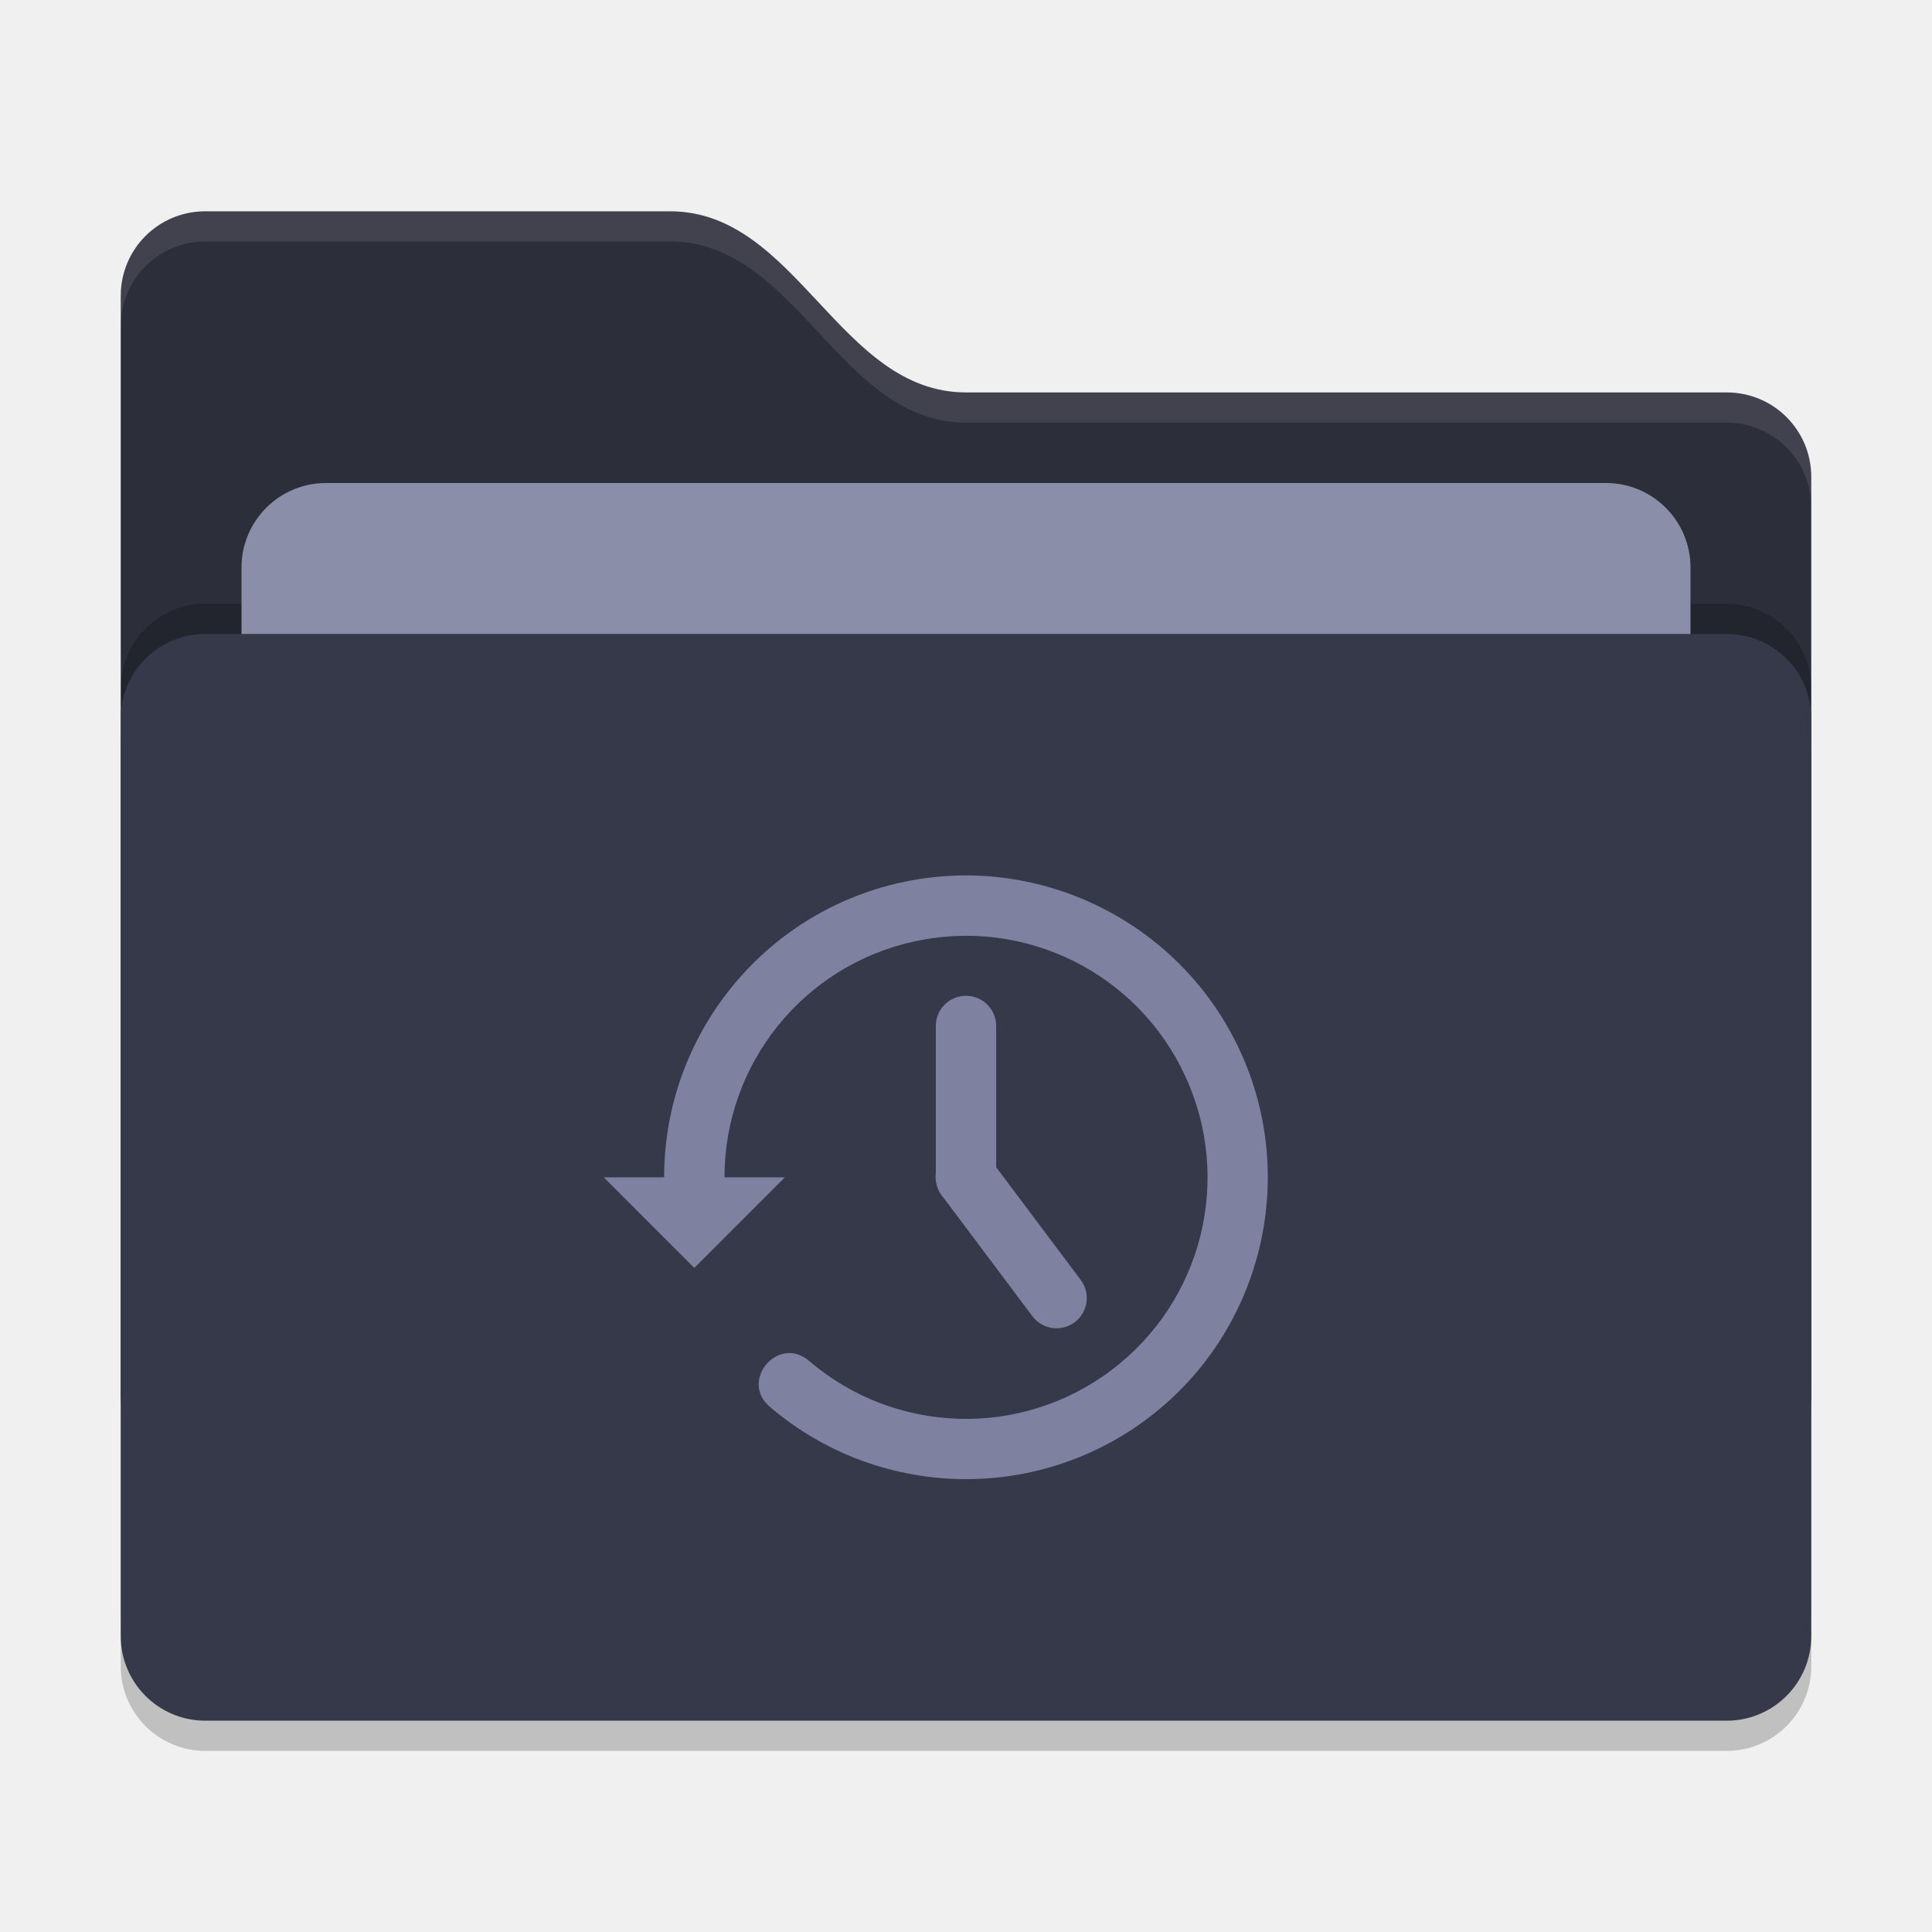
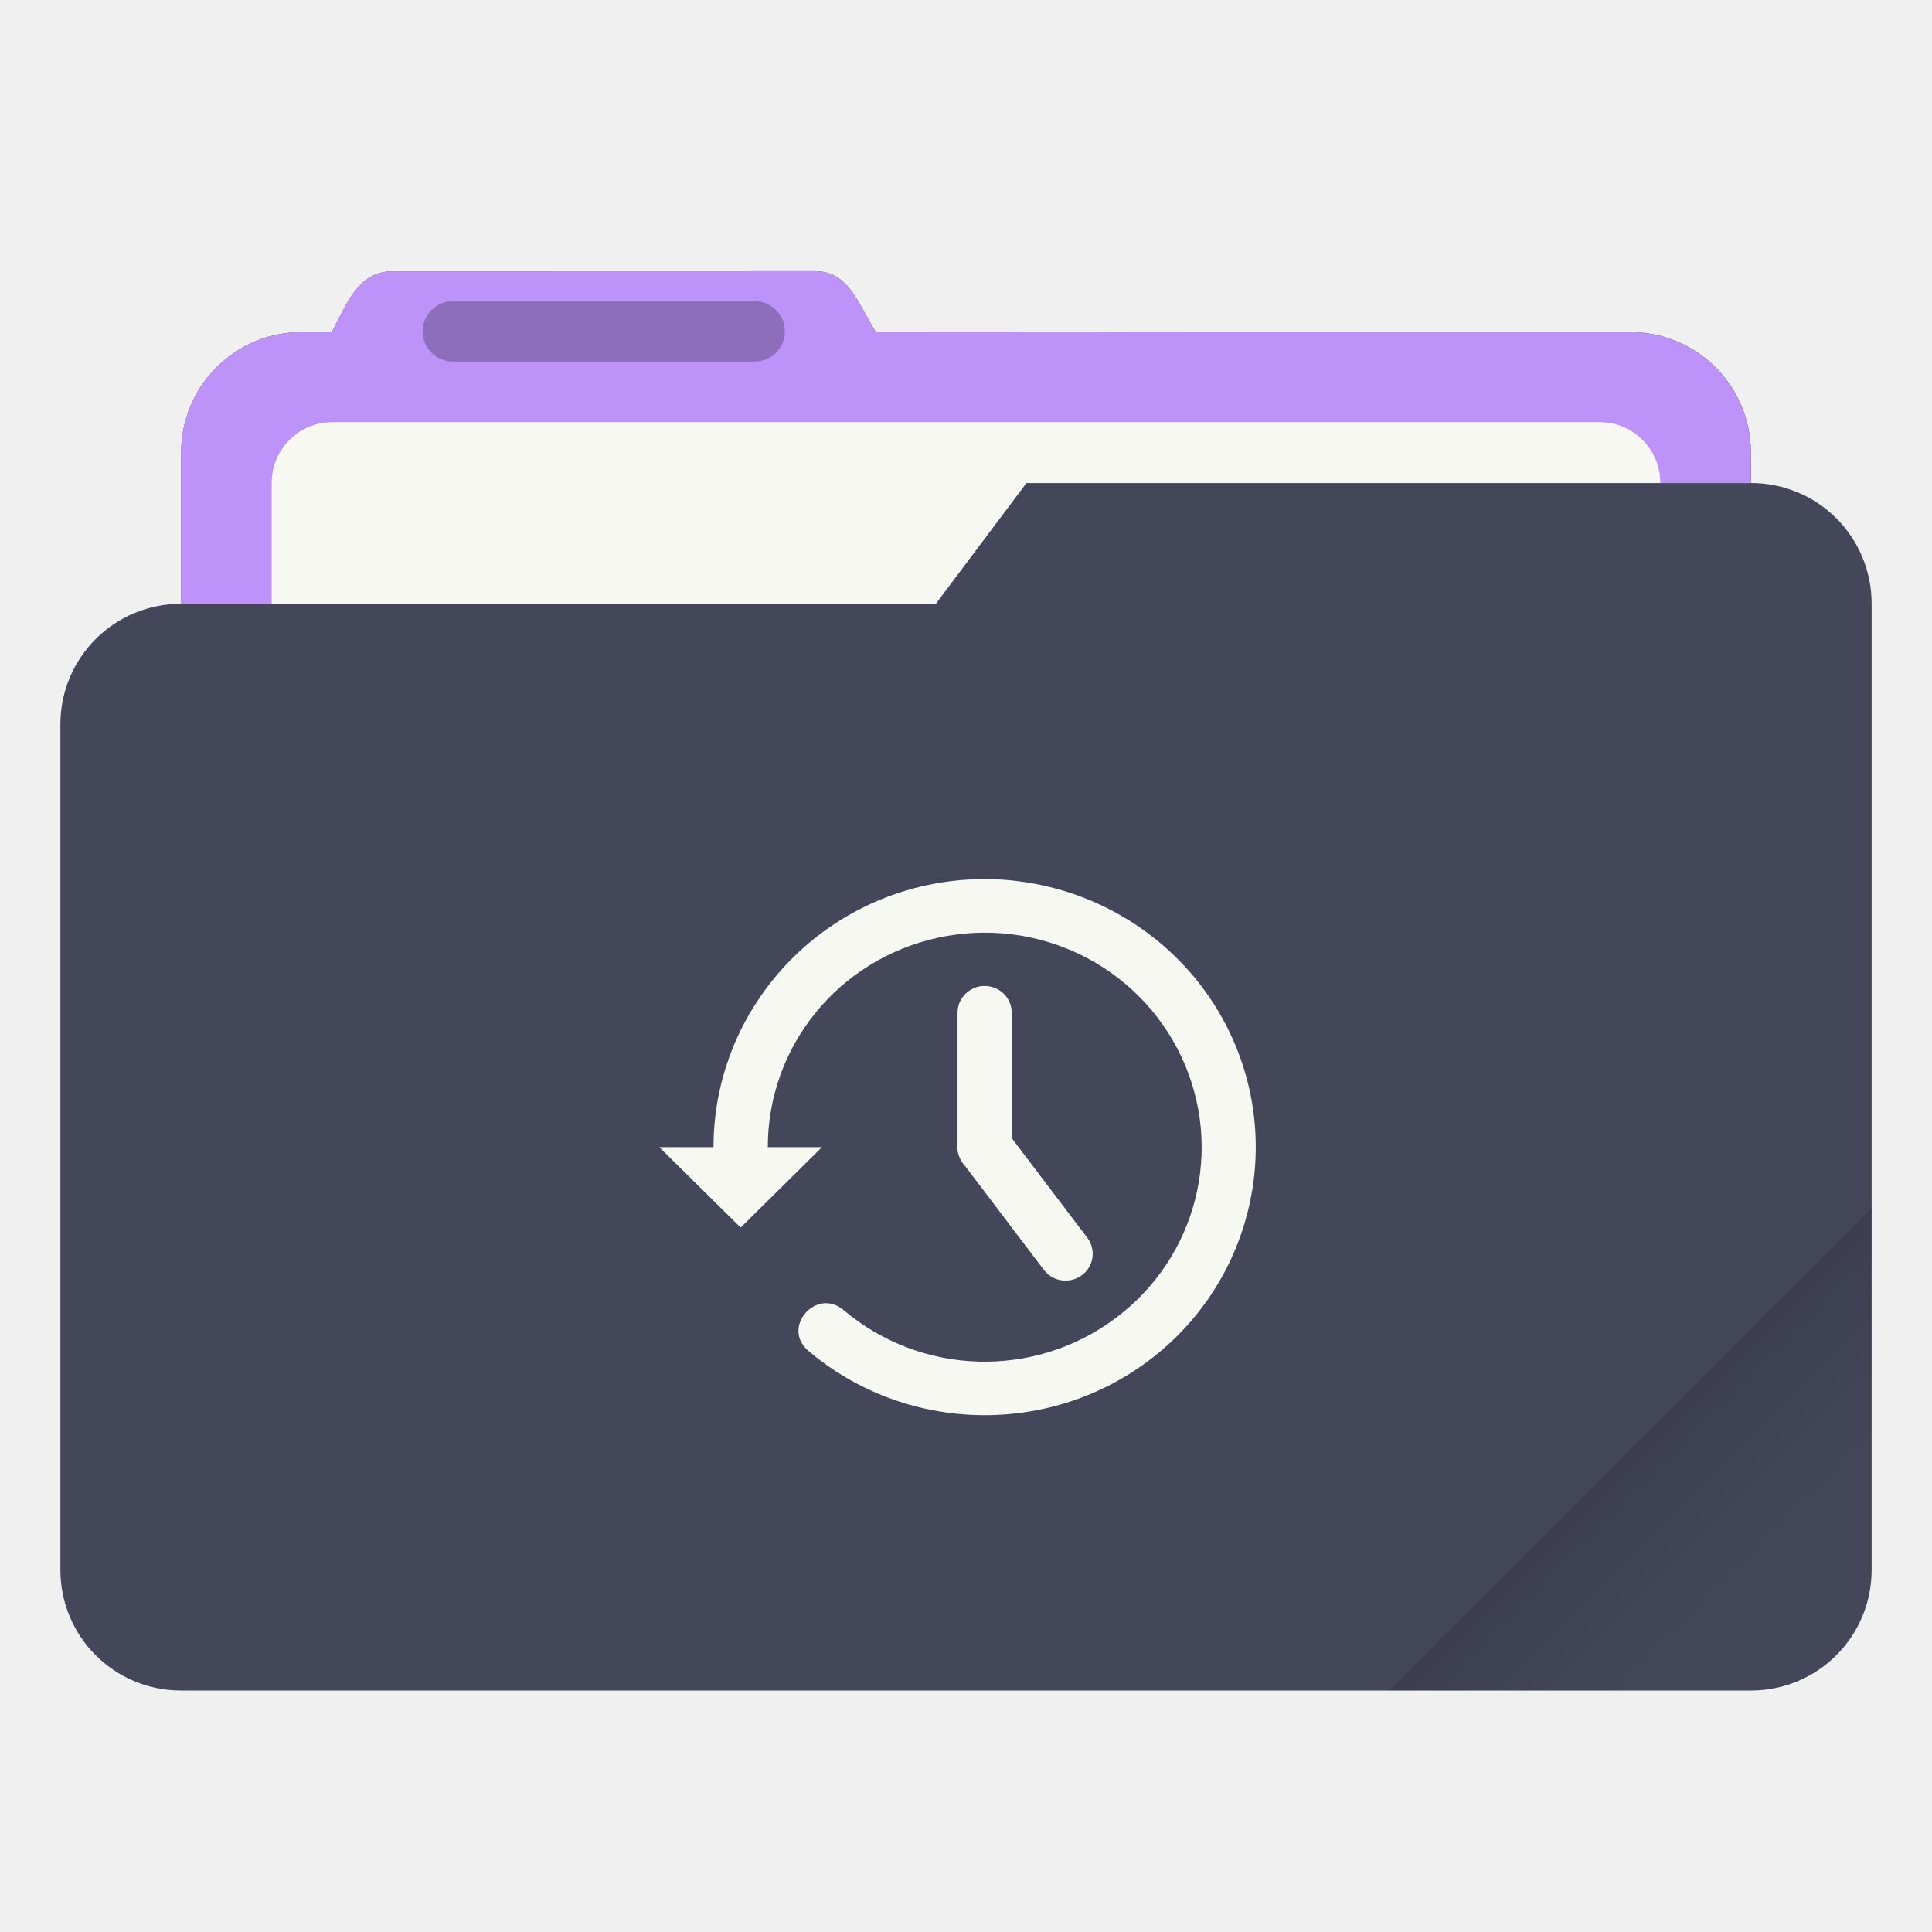
- <svg xmlns="http://www.w3.org/2000/svg" width="64" height="64" version="1">
-   <rect style="opacity:0.2" width="56" height="36" x="4" y="22" rx="2.8" ry="2.8" />
-   <path style="fill:#2c2e3a" d="M 4,46.2 C 4,47.751 5.249,49 6.8,49 H 57.2 C 58.751,49 60,47.751 60,46.2 V 15.8 C 60,14.249 58.751,13 57.2,13 H 32 C 27.8,13 26.4,7 22.2,7 H 6.8 C 5.249,7 4,8.249 4,9.8" />
-   <rect style="opacity:0.2" width="56" height="36" x="4" y="20" rx="2.8" ry="2.8" />
-   <rect style="fill:#8a8ea8" width="48" height="22" x="8" y="16" rx="2.8" ry="2.8" />
-   <rect style="fill:#363949" width="56" height="36" x="4" y="21" rx="2.8" ry="2.8" />
-   <path style="opacity:0.1;fill:#ffffff" d="M 6.801,7 C 5.25,7 4,8.25 4,9.801 V 10.801 C 4,9.25 5.25,8 6.801,8 H 22.199 C 26.399,8 27.8,14 32,14 H 57.199 C 58.75,14 60,15.25 60,16.801 V 15.801 C 60,14.25 58.75,13 57.199,13 H 32 C 27.8,13 26.399,7 22.199,7 Z" />
-   <path style="fill:#7e82a0" d="m32.414 29.008c-0.848-0.036-1.711 0.037-2.57 0.227-4.577 1.01-7.844 5.08-7.844 9.766h-2l3 3 3-3h-2c-0-3.759 2.604-7.002 6.275-7.812 3.677-0.812 7.41 1.04 8.988 4.459 1.578 3.419 0.567 7.46-2.436 9.732-3.003 2.272-7.168 2.147-10.029-0.301-1.014-0.866-2.313 0.656-1.299 1.521 3.567 3.051 8.792 3.208 12.535 0.375 3.743-2.833 5.011-7.904 3.043-12.166-1.476-3.196-4.479-5.302-7.822-5.729-0.279-0.036-0.559-0.06-0.842-0.072zm-0.43 3.979a1 1 0 0 0 -0.984 1.014v4.863a1 1 0 0 0 0.041 0.434 1 1 0 0 0 0.027 0.074 1 1 0 0 0 0.209 0.332l2.922 3.896a1 1 0 0 0 1.602 -1.199l-2.801-3.734v-4.666a1 1 0 0 0 -1.016 -1.014z" />
+ <svg xmlns="http://www.w3.org/2000/svg" width="64" height="64" version="1.1" id="svg5">
+   <defs id="defs2">
+     <style id="current-color-scheme" type="text/css">.ColorScheme-Text {
+         color:#333333;
+       }
+       .ColorScheme-Background{
+         color:#f8f8f2;
+       }
+       .ColorScheme-Highlight {
+         color:#44475a;
+       }</style>
+     <linearGradient id="linearGradient892" x1="-197.72" x2="-197.72" y1="263.86" y2="273.76" gradientTransform="rotate(-45,-337.55,-145.8)" gradientUnits="userSpaceOnUse">
+       <stop offset="0" id="stop1" />
+       <stop stop-opacity="0" offset="1" id="stop2" />
+     </linearGradient>
+   </defs>
+   <g transform="scale(3.7796)" id="g4">
+     <path class="ColorScheme-Highlight" transform="scale(.26458)" d="m27.002 8.984-14 0.004c-1.11 0-1.493 1.013-2.002 1.998v0.014h-1c-2.216 0-4 1.784-4 4v5c-2.216 0-4 1.784-4 4v28c0 2.216 1.784 4 4 4h52c2.216 0 4-1.784 4-4v-32c0-2.216-1.784-4-4-4v-1c0-2.216-1.784-4-4-4h-16.859c-0.047-0.003-0.092-0.014-0.141-0.014h-7.996c-0.586-0.941-0.891-2.002-2.002-2.002z" fill="#44475a" id="path2" />
+     <path id="shadow" d="m7.144 2.377-3.704 0.001c-0.294 0-0.395 0.268-0.53 0.529v0.004h-0.265c-0.586 0-1.058 0.472-1.058 1.058v1.323h6.614l0.794-1.058h6.35v-0.265c0-0.586-0.472-1.058-1.058-1.058l-6.613-0.004c-0.155-0.249-0.236-0.53-0.53-0.53z" fill="#bd93f9" />
+     <path transform="scale(.26458)" d="m11.016 13.984c-1.117 0-2.016 0.899-2.016 2.016v4h22l3-4h21c0-1.117-0.899-2.016-2.016-2.016h-41.969z" fill="#f8f8f2" id="path3" />
+     <rect x="3.704" y="2.64" width="3.175" height=".529" rx=".265" ry=".265" opacity=".25" id="rect3" />
+     <path transform="scale(.26458)" d="m62 40-16 16h12c2.216 0 4-1.784 4-4z" fill="url(#linearGradient892)" opacity=".2" style="fill:url(#linearGradient892)" id="path4" />
+   </g>
+   <path style="fill:#f8f8f2;fill-opacity:1;stroke-width:0.893" d="m 32.99,29.128 c -0.761,-0.032 -1.537,0.033 -2.309,0.201 -4.111,0.897 -7.045,4.511 -7.045,8.672 H 21.84 l 2.695,2.664 2.695,-2.664 h -1.796 c -1.93e-4,-3.338 2.338,-6.218 5.636,-6.937 3.303,-0.721 6.655,0.924 8.073,3.96 1.418,3.036 0.509,6.625 -2.188,8.642 -2.697,2.018 -6.438,1.907 -9.008,-0.267 -0.911,-0.769 -2.078,0.582 -1.167,1.351 3.204,2.71 7.897,2.848 11.259,0.333 3.362,-2.515 4.5,-7.019 2.733,-10.803 -1.325,-2.838 -4.023,-4.708 -7.026,-5.087 -0.25,-0.032 -0.502,-0.054 -0.756,-0.064 z m -0.386,3.533 a 0.898,0.888 0 0 0 -0.884,0.9 v 4.319 a 0.898,0.888 0 0 0 0.037,0.385 0.898,0.888 0 0 0 0.025,0.066 0.898,0.888 0 0 0 0.188,0.295 l 2.624,3.46 a 0.899,0.888 0 0 0 1.438,-1.065 L 33.516,37.704 V 33.561 A 0.898,0.888 0 0 0 32.604,32.661 Z" id="path5-6" />
</svg>
